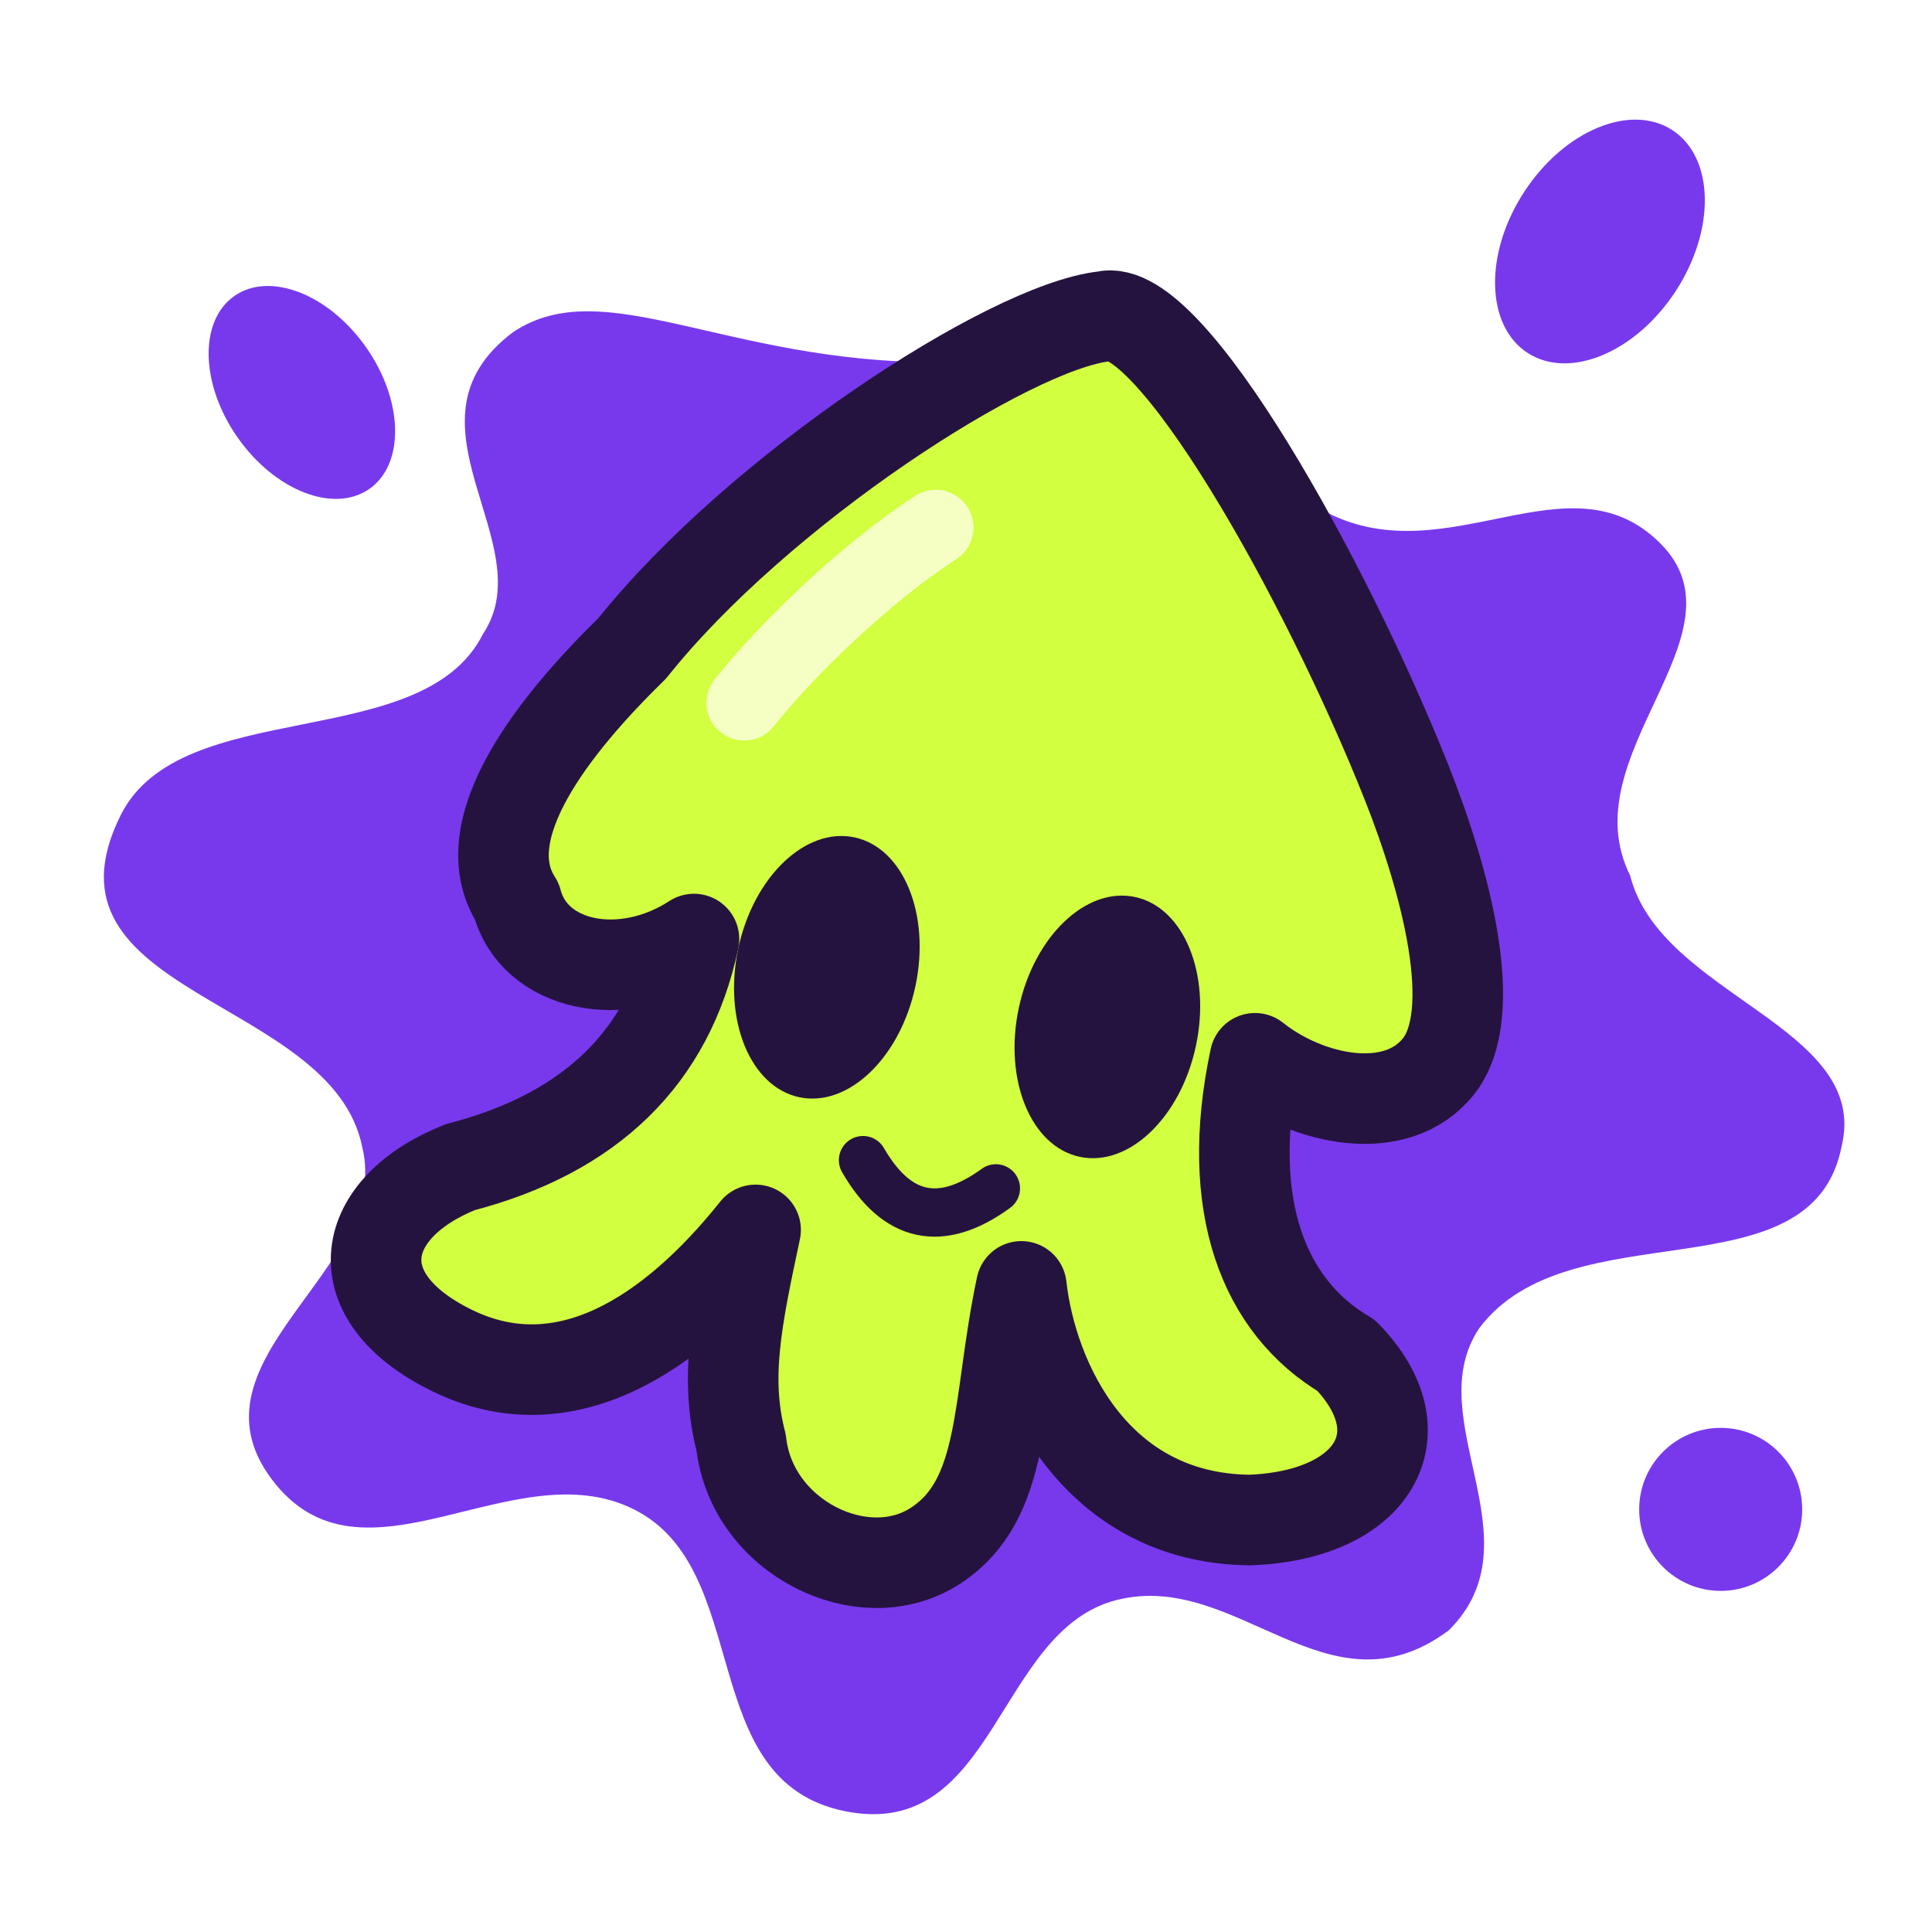
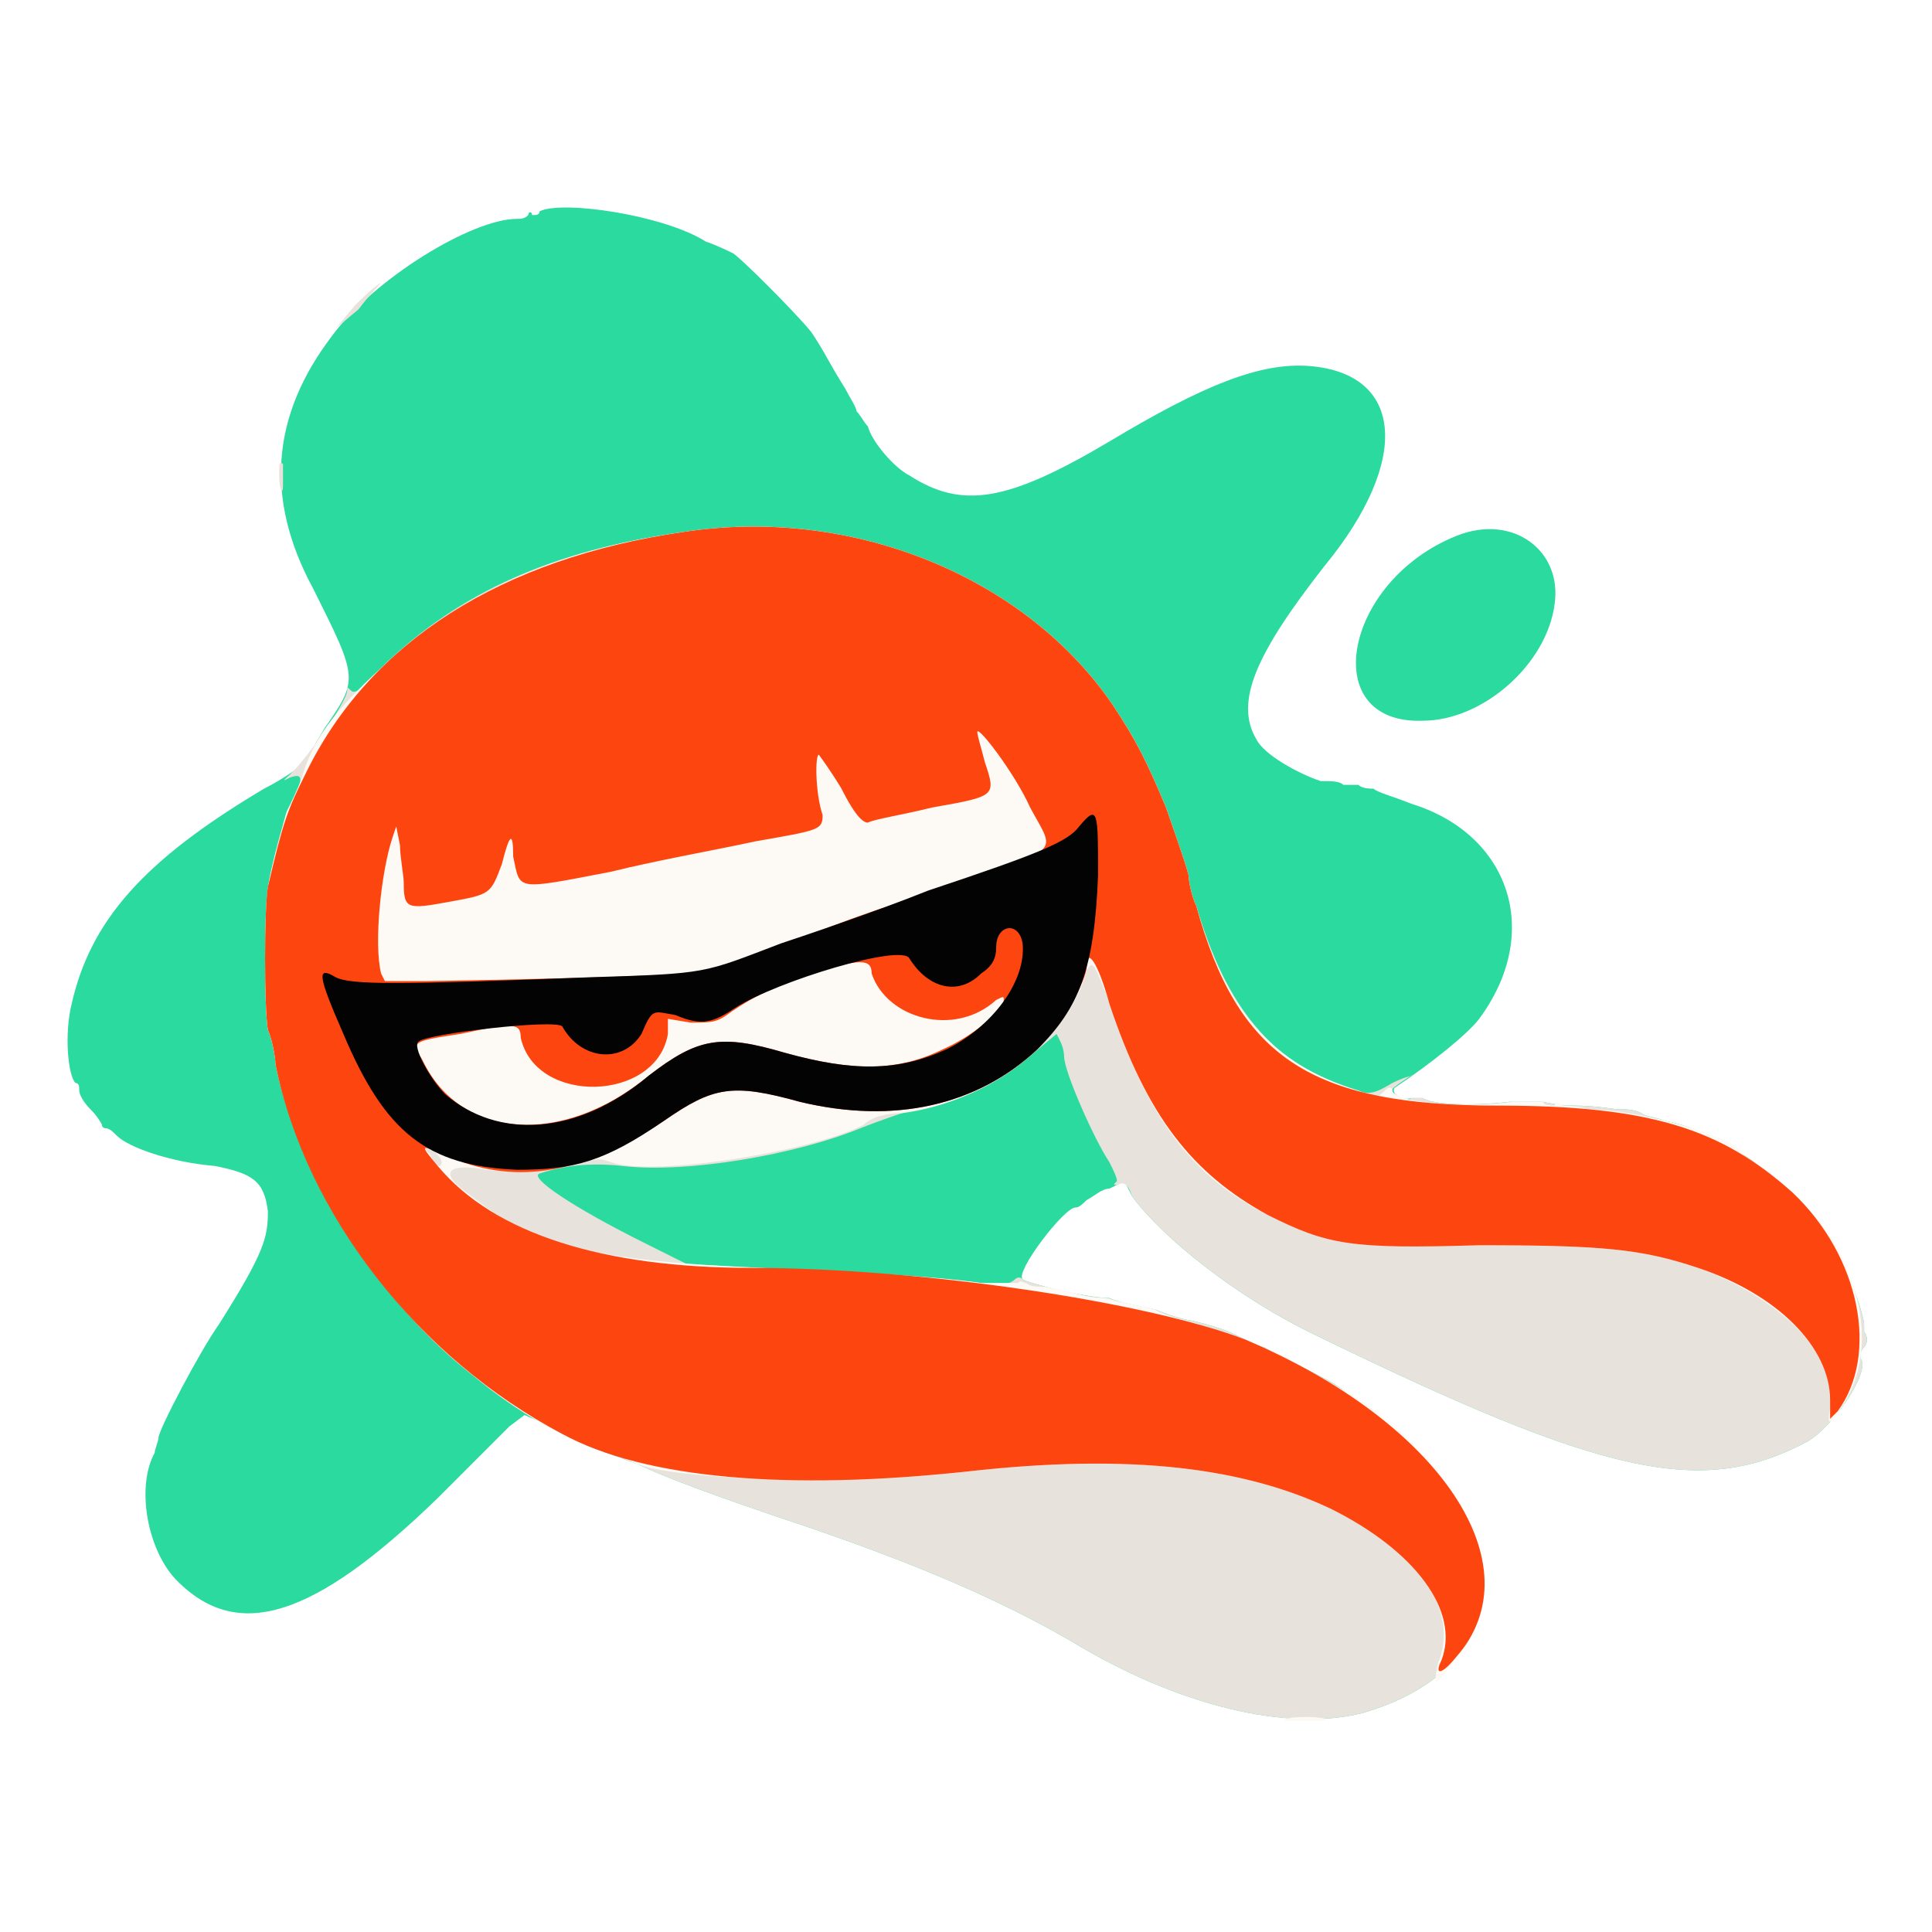
- <svg xmlns="http://www.w3.org/2000/svg" viewBox="0 0 64 64">
-   <g fill="#7839EC">
-     <path d="M31 12c-7 0-11-3-14-1-4 3 1 7-1 10-2 4-10 2-12 6-3 6 7 6 8 11 1 4-6 7-3 11 3 4 8-1 12 1 4 2 2 9 7 10 5 1 5-6 9-7 4-1 7 4 11 1 3-3-1-7 1-10 3-4 11-1 12-6 1-4-6-5-7-9-2-4 4-8 1-11-3-3-7 1-11-1-5-2-5-6-13-5Z" />
-     <ellipse cx="10" cy="13" rx="2.6" ry="3.9" transform="rotate(-35 10 13)" />
-     <ellipse cx="53" cy="8" rx="3" ry="4.4" transform="rotate(33 53 8)" />
-     <circle cx="57" cy="50" r="2.7" />
-   </g>
-   <g transform="rotate(12 32 32)">
-     <path d="M32 10c2-1 9 7 13 13 2 3 4 7 3 9-1 2-4 2-6 1 0 5 2 8 5 9 3 2 2 5-2 6-5 1-8-3-9-6 0 4 1 7-1 9-2 2-6 1-7-2-1-2-1-4-1-7-2 4-5 7-9 6-4-1-4-4-1-6 4-2 6-5 6-9-2 2-5 2-6 0-2-2 0-6 2-9 3-6 10-13 13-14Z" fill="#D2FF3F" stroke="#25133F" stroke-width="3" stroke-linejoin="round" />
-     <path d="M28 18c-2 2-4 5-5 7" fill="none" stroke="#F5FFC4" stroke-width="2.5" stroke-linecap="round" />
-     <ellipse cx="27.5" cy="33" rx="3" ry="4.4" fill="#25133F" />
-     <ellipse cx="37" cy="33" rx="3" ry="4.4" fill="#25133F" />
-     <path d="M30 39q2.25 2.5 4.5 0" fill="none" stroke="#25133F" stroke-width="1.6" stroke-linecap="round" />
+ <svg xmlns="http://www.w3.org/2000/svg" viewBox="0 0 512 512">
+   <g transform="translate(0 512) scale(1 -1)">
+     <path fill="#2ADA9E" d="M143 456 c0 -1 -1 -1 -2 -1 0 1 -1 1 -1 0 -1 -1 -2 -1 -3 -1 -12 0 -38 -16 -49 -31 -16 -21 -18 -43 -5 -67 12 -24 12 -24 3 -37 -3 -5 -5 -9 -5 -9 0 0 -5 -4 -11 -7 -32 -19 -46 -35 -51 -57 -2 -8 -1 -19 1 -21 1 0 1 -1 1 -2 0 -1 1 -3 3 -5 2 -2 3 -4 3 -4 0 -1 1 -1 1 -1 1 0 2 -1 3 -2 3 -3 14 -7 26 -8 10 -2 13 -4 14 -12 0 -7 -1 -11 -13 -30 -5 -7 -16 -28 -16 -30 0 -1 -1 -3 -1 -4 -5 -9 -2 -26 6 -34 16 -16 36 -10 69 22 9 9 17 17 19 19 l4 3 7 -3 c3 -2 9 -5 12 -6 3 -1 8 -3 11 -4 6 -3 19 -8 46 -17 29 -10 50 -19 69 -30 28 -17 57 -24 77 -19 38 11 43 43 11 73 -5 5 -8 7 -18 14 -3 2 -16 8 -19 10 -1 0 -5 2 -7 3 -4 2 -8 3 -12 4 -1 0 -5 1 -10 3 -5 1 -10 2 -12 3 -6 0 -22 4 -23 5 -2 2 11 19 14 19 1 0 2 1 3 2 2 1 4 3 6 3 l4 2 2 -4 c8 -11 28 -27 49 -37 76 -37 102 -43 130 -28 7 4 17 19 14 22 0 1 0 2 1 3 1 1 1 3 0 4 0 1 0 2 0 2 0 2 -3 11 -6 18 -8 16 -30 33 -47 36 -2 1 -5 1 -6 2 -2 1 -4 1 -5 1 0 0 -1 0 -1 0 -1 0 -6 1 -12 1 -4 0 -8 1 -8 1 -1 0 -5 0 -9 0 -8 -1 -20 -1 -23 1 -1 0 -3 0 -3 0 -3 -1 -6 2 -4 3 9 6 19 14 22 18 17 23 8 49 -18 57 -5 2 -9 3 -10 4 -1 0 -3 0 -4 1 -1 0 -3 0 -4 0 -1 1 -3 1 -6 1 -6 2 -15 7 -17 11 -6 10 0 23 18 46 23 28 21 51 -4 53 -13 1 -28 -5 -53 -20 -27 -16 -39 -18 -53 -9 -4 2 -10 9 -11 13 -1 1 -2 3 -3 4 0 1 -2 4 -3 6 -5 8 -5 9 -9 15 -4 5 -20 21 -21 21 0 0 -4 2 -7 3 -11 7 -38 11 -44 8z" />
+     <path fill="#2ADA9E" d="M386 370 c-30 -12 -37 -50 -9 -49 16 0 33 15 35 31 2 14 -11 24 -26 18z" />
+     <path fill="#E7E2DB" d="M94 431 l-5 -6 6 5 c3 4 6 7 6 7 0 0 -1 0 -7 -6z" />
+     <path fill="#E7E2DB" d="M74 386 c0 -4 1 -5 1 -3 0 2 0 4 0 6 -1 1 -1 0 -1 -3z" />
+     <path fill="#E7E2DB" d="M181 371 c-35 -5 -59 -16 -79 -35 -6 -7 -8 -8 -9 -7 -1 1 -1 1 -1 0 0 -3 -12 -20 -16 -23 -1 -1 -1 -1 1 0 3 1 3 0 2 -4 -3 -5 -5 -10 -8 -25 -1 -6 -1 -32 0 -38 1 -2 2 -7 2 -9 6 -30 29 -65 53 -83 5 -3 10 -7 11 -8 4 -3 15 -9 21 -11 3 -1 8 -3 11 -4 6 -3 19 -8 46 -17 29 -10 50 -19 69 -30 28 -17 57 -24 77 -19 38 11 43 43 11 73 -5 5 -8 7 -18 14 -3 2 -16 8 -19 10 -1 0 -5 2 -7 3 -4 2 -8 3 -12 4 -1 0 -5 1 -10 3 -5 1 -10 2 -12 3 -6 0 -22 4 -23 5 -1 1 -2 0 -2 0 -1 -1 -3 -2 -9 -1 -15 2 -38 3 -58 4 l-20 1 -12 6 c-18 9 -30 17 -27 18 6 2 13 3 22 2 17 -2 46 3 63 10 5 2 11 4 14 5 13 2 23 7 32 15 l6 5 1 -2 c1 -2 1 -4 1 -4 0 -4 8 -22 12 -28 1 -2 2 -4 2 -5 -1 -1 -1 -1 0 -1 2 1 3 0 4 -3 8 -11 28 -27 49 -37 76 -37 102 -43 130 -28 7 4 17 19 14 22 0 1 0 2 1 3 1 1 1 3 0 4 0 1 0 2 0 2 0 2 -3 11 -6 18 -8 16 -30 33 -47 36 -2 1 -5 1 -6 2 -2 1 -4 1 -5 1 0 0 -1 0 -1 0 -1 0 -6 1 -12 1 -4 0 -8 1 -8 1 -1 0 -5 0 -9 0 -8 -1 -20 -1 -23 1 -1 0 -3 0 -3 0 -1 -1 -3 0 -4 1 -2 1 -2 1 4 5 1 0 -1 0 -5 -2 -5 -3 -6 -3 -10 -2 -22 7 -34 22 -42 49 -1 2 -2 6 -2 8 -1 4 -5 15 -6 18 -5 12 -8 18 -14 27 -23 34 -69 53 -114 46z" />
+     <path fill="#FDF9F4" d="M181 371 c-35 -5 -58 -16 -80 -36 -13 -12 -18 -19 -21 -29 -1 -3 -3 -7 -4 -9 -1 -3 -2 -8 -3 -11 -1 -4 -2 -8 -2 -10 -1 -5 -1 -31 0 -37 1 -2 2 -7 2 -9 8 -38 39 -78 72 -96 3 -1 6 -3 7 -4 1 0 4 -1 8 -2 3 -1 6 -3 7 -3 6 -5 56 -7 89 -3 44 5 74 1 97 -10 23 -11 34 -27 28 -41 -1 -6 -1 -6 3 -1 10 11 11 27 3 43 -4 9 -20 25 -30 30 -2 1 -7 4 -11 6 -4 3 -8 5 -9 5 -1 0 -4 1 -8 3 -3 1 -8 3 -11 4 -3 1 -9 2 -12 4 -4 1 -10 2 -13 3 -4 0 -8 1 -10 2 -2 0 -5 1 -7 1 -1 0 -3 0 -4 1 -1 0 -2 1 -2 0 -1 0 -5 0 -10 0 -14 2 -36 3 -59 4 -44 2 -60 6 -76 19 -9 6 -7 9 4 7 7 -1 19 0 25 2 4 1 5 1 8 0 11 -4 54 3 67 10 2 2 6 3 10 3 23 3 44 19 49 38 2 3 2 1 7 -11 9 -28 21 -44 41 -54 16 -8 22 -8 56 -8 33 0 43 -1 58 -6 22 -8 38 -24 35 -37 -1 -5 0 -5 3 0 8 12 7 28 -2 44 -3 6 -17 19 -21 21 -2 1 -3 2 -3 2 0 4 -27 12 -41 12 -3 1 -6 1 -7 1 0 1 -2 1 -2 0 -1 0 -3 0 -3 1 -1 0 -4 0 -8 0 -14 -2 -32 0 -32 3 0 1 -1 1 -2 0 -2 -2 -2 -2 -7 0 -23 7 -35 21 -43 49 -1 2 -2 6 -2 8 -1 4 -5 15 -6 18 -5 12 -8 18 -14 27 -23 34 -69 53 -114 46z m-66 -164 c1 -1 2 -2 2 -3 0 -2 -2 -1 -3 2 -2 2 -2 3 1 1z" />
+     <path fill="#FDF9F4" d="M341 56 c3 0 7 0 10 0 2 0 0 1 -5 1 -5 0 -7 -1 -5 -1z" />
+     <path fill="#FD4510" d="M181 371 c-48 -7 -83 -29 -100 -64 -5 -10 -6 -13 -10 -30 -1 -6 -1 -32 0 -38 1 -2 2 -7 2 -9 8 -40 38 -78 76 -98 22 -12 60 -15 107 -10 44 5 74 1 97 -10 22 -11 34 -27 29 -40 -2 -4 0 -4 4 1 21 24 -4 62 -56 84 -26 10 -86 19 -131 19 -39 0 -68 9 -83 27 -5 6 -5 6 4 2 17 -7 35 -4 56 10 13 9 18 10 36 5 25 -6 47 -1 63 14 6 6 13 18 13 22 0 5 3 1 6 -10 10 -30 22 -45 42 -56 16 -8 22 -9 56 -8 33 0 43 -1 58 -6 21 -7 35 -21 35 -35 l0 -5 2 2 c11 15 6 41 -12 58 -19 17 -38 23 -78 23 -50 0 -69 13 -80 53 -1 2 -2 6 -2 8 -1 4 -5 15 -6 18 -5 12 -8 18 -14 27 -23 34 -69 53 -114 46z m92 -73 c7 -13 9 -10 -24 -22 -15 -4 -33 -11 -40 -14 -8 -3 -17 -6 -19 -7 -4 -1 -18 -2 -77 -3 l-11 0 -1 2 c-2 8 0 27 3 36 l1 3 1 -5 c0 -3 1 -8 1 -10 0 -7 1 -7 12 -5 11 2 11 2 14 10 2 8 3 9 3 2 2 -9 0 -9 26 -4 12 3 29 6 38 8 17 3 18 3 18 7 -2 6 -2 16 -1 16 0 0 3 -4 6 -9 4 -8 6 -9 7 -9 2 1 9 2 17 4 17 3 17 3 14 12 -1 4 -2 7 -2 8 0 2 10 -11 14 -20z m-42 -44 c4 -12 22 -17 33 -7 2 1 2 1 2 0 0 -3 -9 -10 -16 -13 -12 -6 -24 -6 -42 -1 -17 5 -23 4 -36 -6 -23 -19 -50 -17 -60 4 -3 5 -3 5 10 7 14 3 16 3 16 -1 4 -18 36 -17 39 1 l0 4 6 -1 c6 0 7 0 11 3 6 4 10 6 21 10 13 4 16 4 16 0z" />
+     <path fill="#040304" d="M286 293 c-3 -4 -10 -7 -40 -17 -15 -6 -33 -12 -39 -14 -21 -8 -19 -8 -51 -9 -51 -2 -63 -2 -67 0 -5 3 -5 1 2 -15 11 -26 22 -35 46 -36 15 0 23 2 39 13 13 9 18 10 36 5 25 -6 47 -1 63 14 11 11 15 21 16 46 0 17 0 19 -5 13z m-15 -31 c1 -10 -8 -22 -20 -28 -13 -6 -25 -6 -43 -1 -17 5 -23 4 -36 -6 -19 -16 -40 -17 -54 -5 -4 4 -9 13 -7 14 2 2 36 6 38 4 5 -9 16 -10 21 -2 3 7 3 6 9 5 7 -3 10 -2 16 2 11 7 44 17 46 13 5 -8 13 -10 19 -4 3 2 4 4 4 7 0 6 6 7 7 1z" />
  </g>
</svg>
